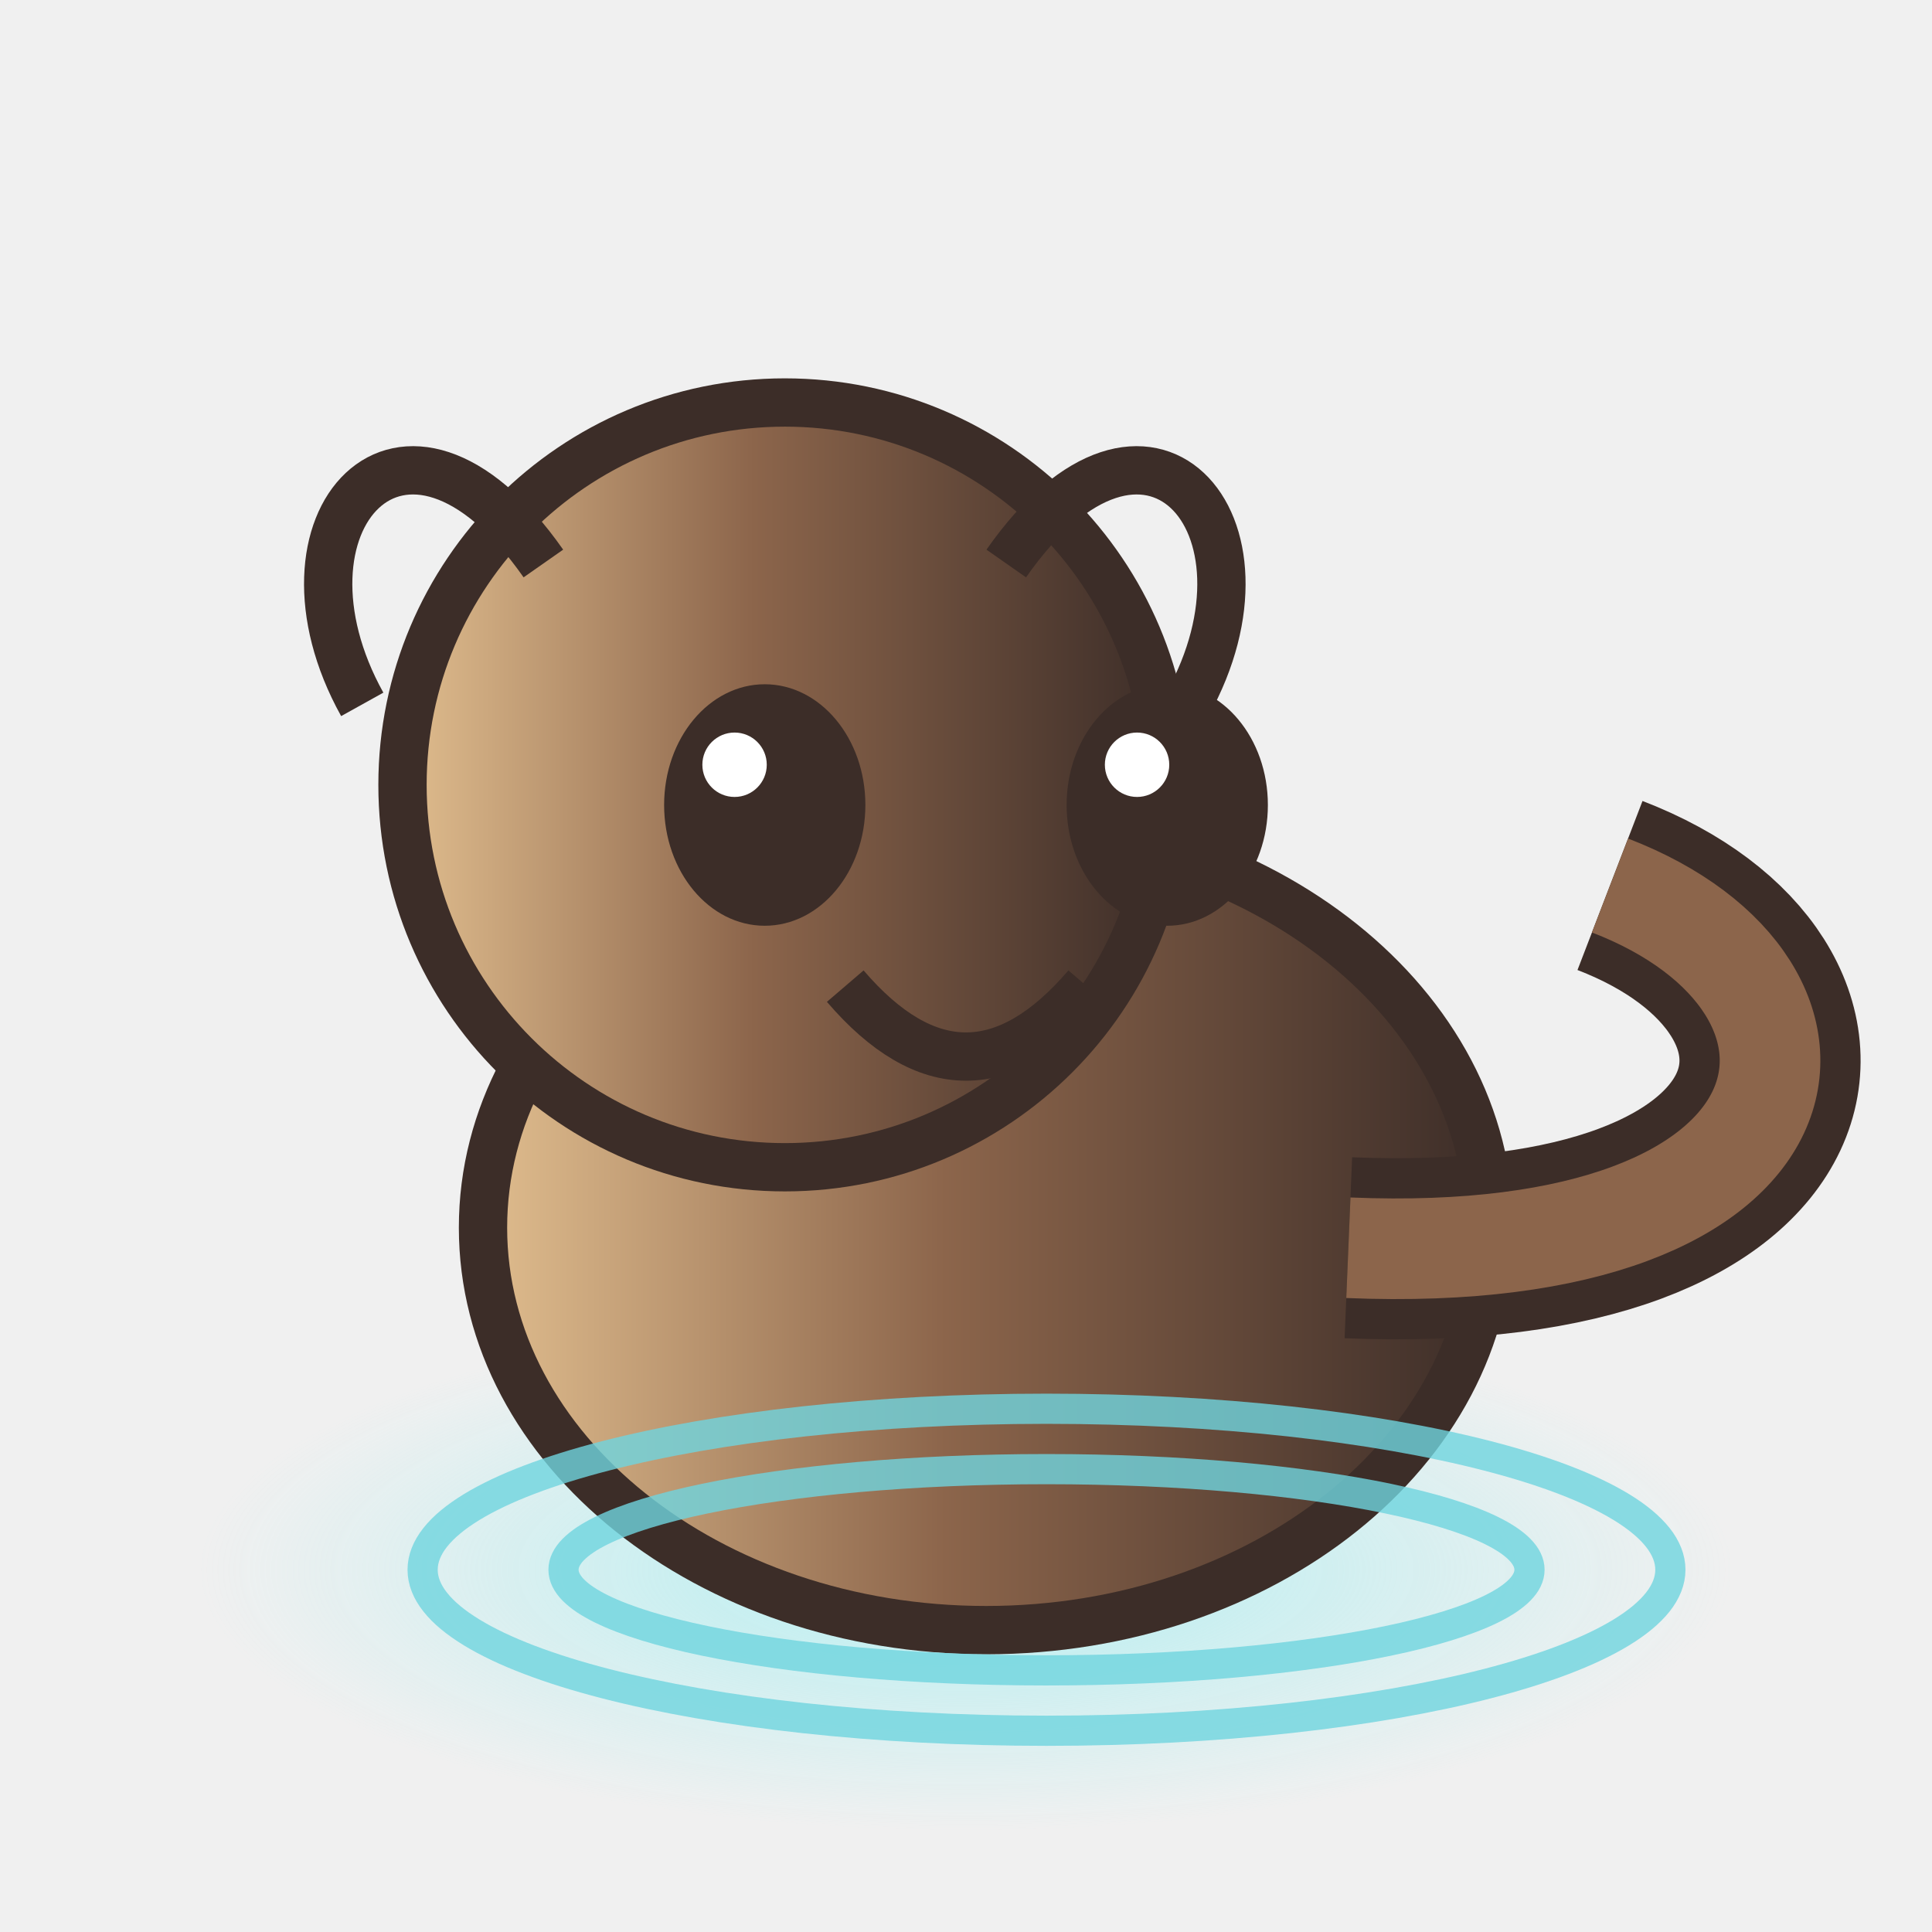
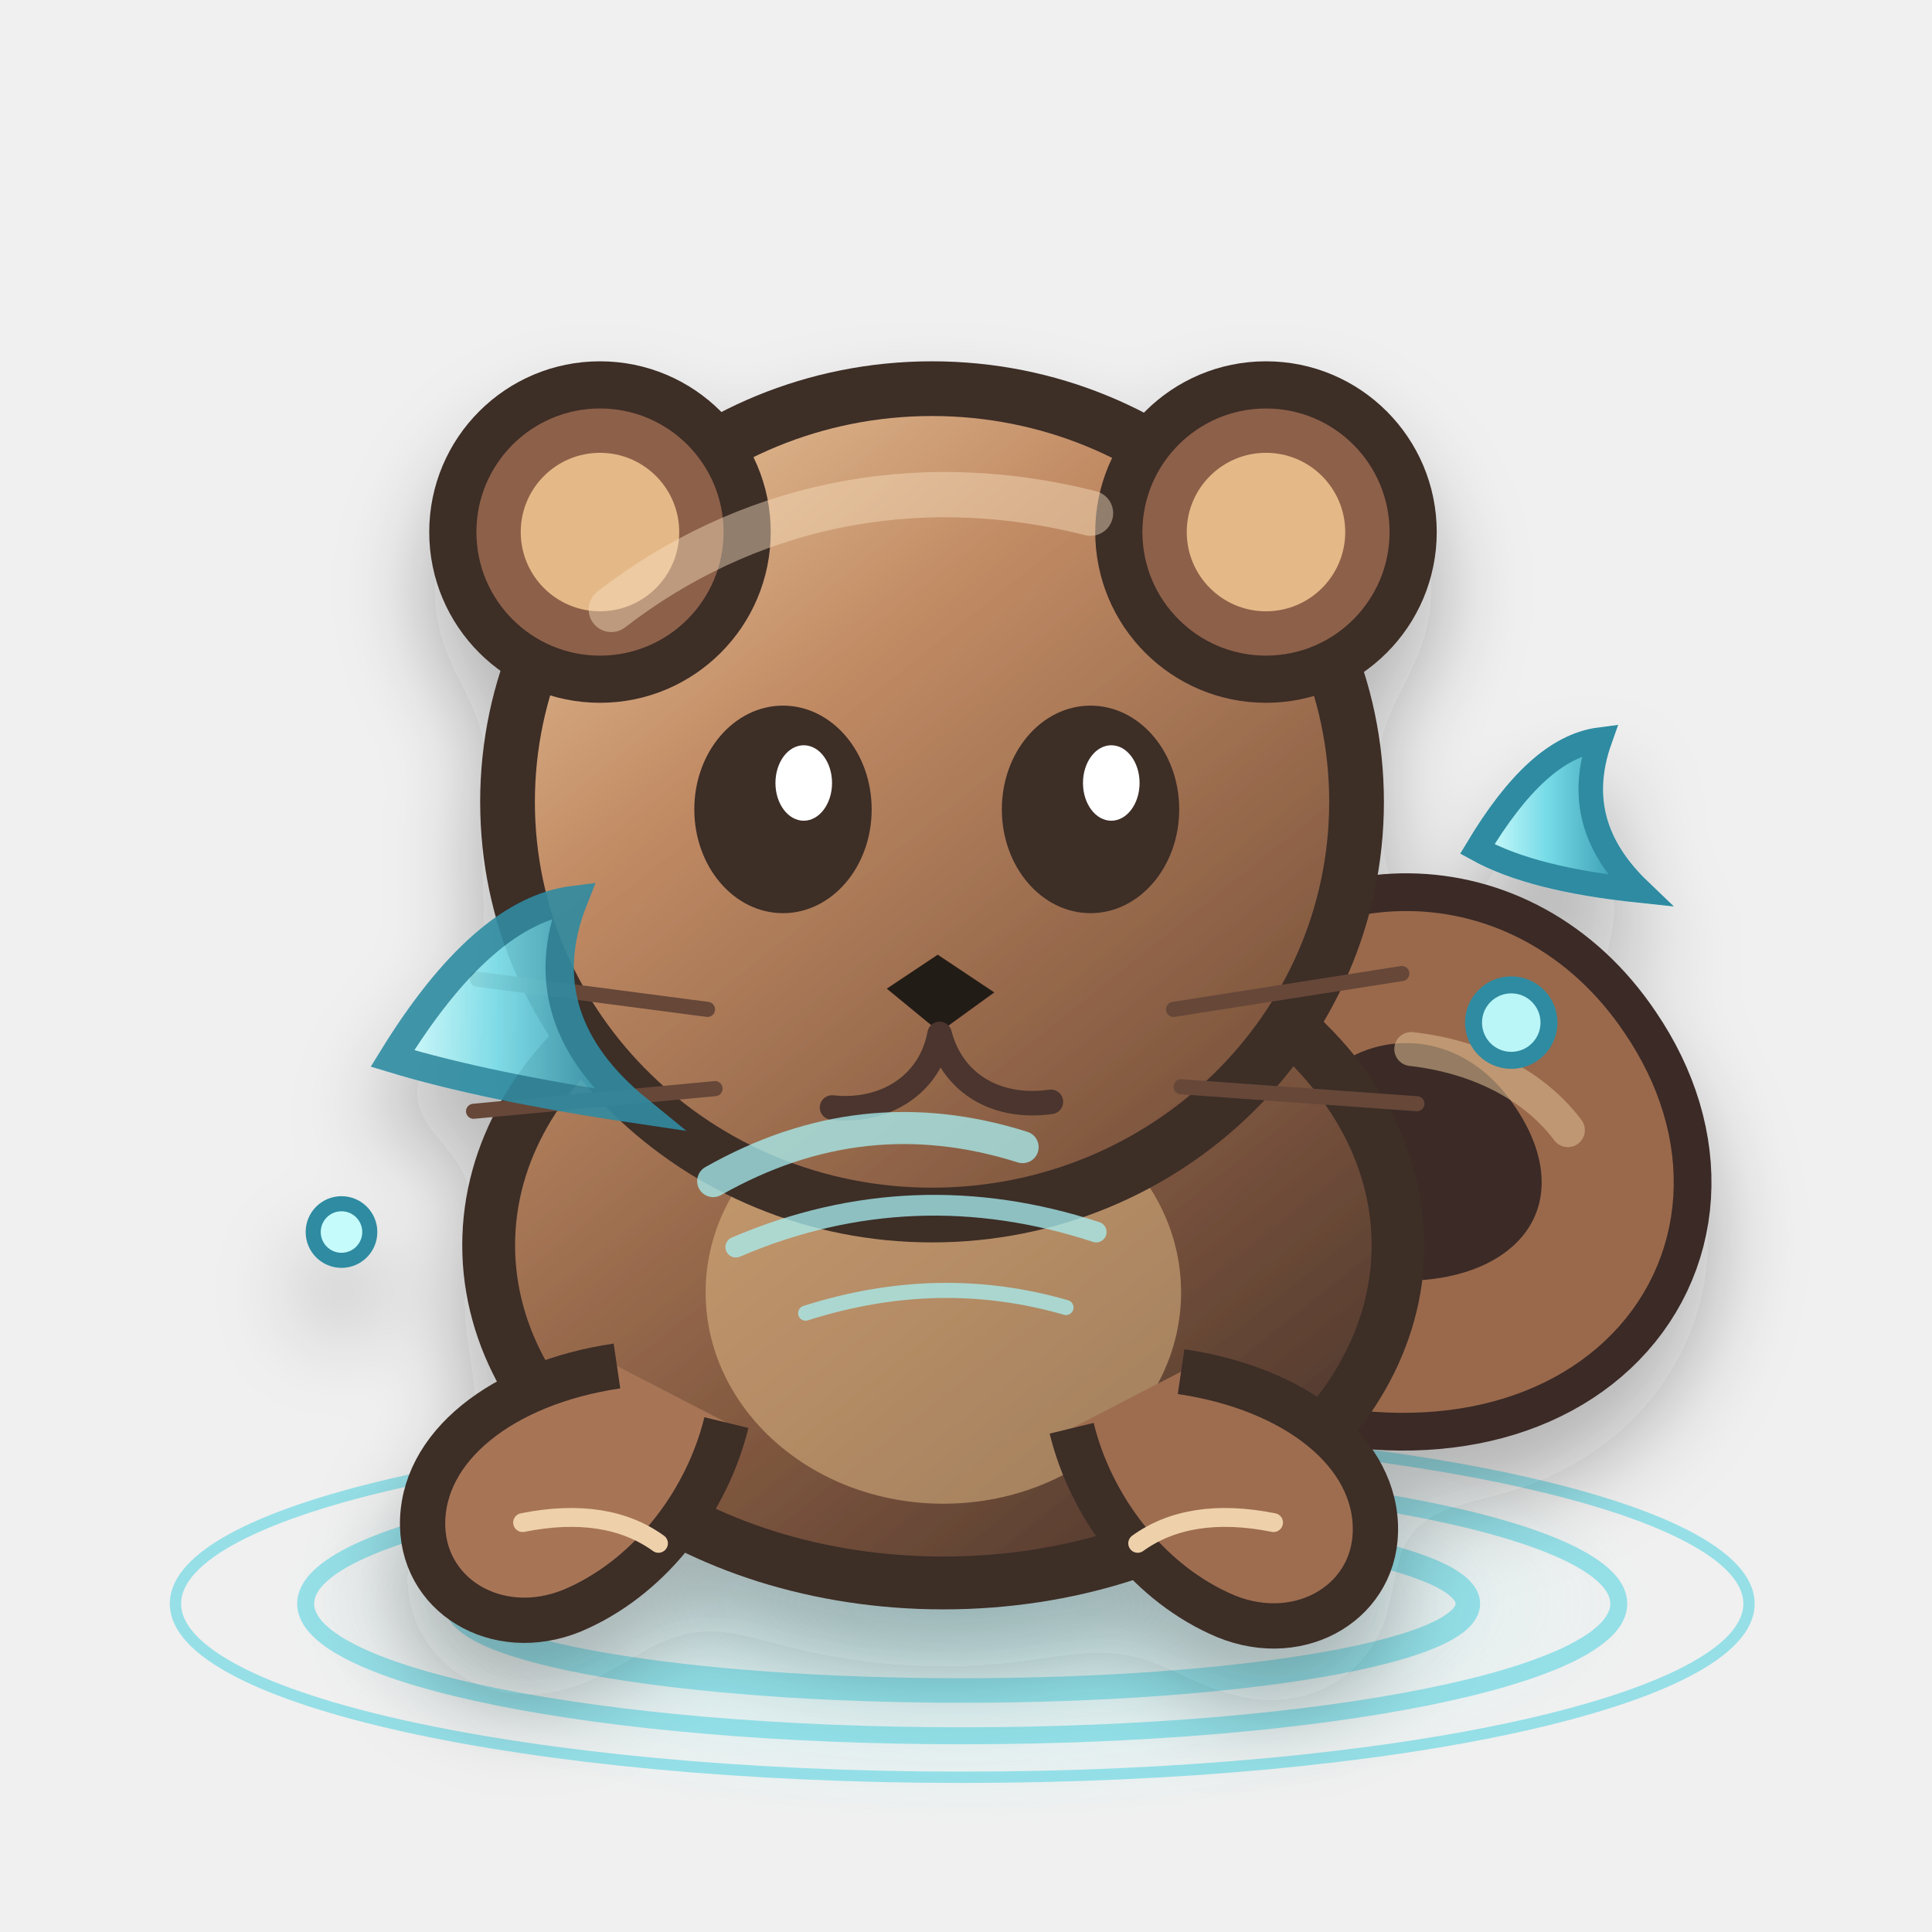
- <svg xmlns="http://www.w3.org/2000/svg" width="1024" height="1024" viewBox="0 0 96 96" role="img" aria-labelledby="title desc" data-looper-id="lokdex:g1:006" data-looper-name="Rippledash Otter">
+ <svg xmlns="http://www.w3.org/2000/svg" width="1024" height="1024" viewBox="0 0 1024 1024" role="img" aria-labelledby="title desc" data-looper-id="lokdex:g1:006" data-looper-name="Rippledash Otter" data-art-version="2">
  <defs>
-     <linearGradient id="body">
-       <stop offset="0" stop-color="#e0bd8e" />
-       <stop offset=".46" stop-color="#8c654b" />
-       <stop offset="1" stop-color="#3c2d28" />
+     <linearGradient id="fur" x1="260" y1="190" x2="770" y2="830" gradientUnits="userSpaceOnUse">
+       <stop stop-color="#f2d3a8" />
+       <stop offset=".3" stop-color="#c18b64" />
+       <stop offset=".65" stop-color="#81583f" />
+       <stop offset="1" stop-color="#3b2b27" />
+     </linearGradient>
+     <linearGradient id="water">
+       <stop stop-color="#d9ffff" />
+       <stop offset=".42" stop-color="#78dce8" />
+       <stop offset="1" stop-color="#2789a2" />
    </linearGradient>
    <radialGradient id="aura">
-       <stop offset="0" stop-color="#87eef2" stop-opacity=".56" />
+       <stop stop-color="#87eef2" stop-opacity=".36" />
      <stop offset="1" stop-color="#87eef2" stop-opacity="0" />
    </radialGradient>
+     <filter id="shadow" x="-30%" y="-30%" width="170%" height="190%">
+       <feDropShadow dx="0" dy="31" stdDeviation="24" flood-color="#1d2427" flood-opacity=".3" />
+     </filter>
  </defs>
-   <ellipse cx="48" cy="78" rx="38" ry="13" fill="url(#aura)" />
-   <ellipse cx="49" cy="61" rx="25" ry="20" fill="url(#body)" stroke="#3c2d28" stroke-width="2.4" />
-   <circle cx="39" cy="39" r="19" fill="url(#body)" stroke="#3c2d28" stroke-width="2.4" />
-   <path d="M27 28c-7-10-14-2-9 7m32-7c7-10 14-2 9 7" fill="none" stroke="#3c2d28" stroke-width="2.4" />
-   <path d="M67 62c24 1 26-13 13-18" fill="none" stroke="#3c2d28" stroke-width="9" />
-   <path d="M67 62c24 1 26-13 13-18" fill="none" stroke="#8c654b" stroke-width="5" />
-   <ellipse cx="38" cy="40" rx="5" ry="6" fill="#3c2d28" />
-   <ellipse cx="58" cy="40" rx="5" ry="6" fill="#3c2d28" />
-   <circle cx="36.5" cy="38" r="1.6" fill="#fff" />
-   <circle cx="56.5" cy="38" r="1.6" fill="#fff" />
-   <path d="M42 49q6 7 12 0" fill="none" stroke="#3c2d28" stroke-width="2.4" />
-   <g fill="none" stroke="#6fd4df" stroke-width="1.5" opacity=".8">
-     <ellipse cx="52" cy="78" rx="24" ry="5" />
-     <ellipse cx="52" cy="78" rx="31" ry="8" />
+   <ellipse cx="512" cy="850" rx="364" ry="116" fill="url(#aura)" />
+   <g id="ripples" fill="none" stroke="#73d8e3" opacity=".72">
+     <ellipse cx="510" cy="850" rx="268" ry="46" stroke-width="13" />
+     <ellipse cx="510" cy="850" rx="348" ry="70" stroke-width="9" />
+     <ellipse cx="510" cy="850" rx="417" ry="92" stroke-width="6" />
+   </g>
+   <g id="character" filter="url(#shadow)">
+     <g id="tail">
+       <path d="M669 700c143 50 223-45 163-133-45-67-128-61-165-9 58-25 111 20 91 67-15 35-57 45-102 30" fill="none" stroke="#3b2b27" stroke-width="110" stroke-linecap="round" />
+       <path d="M669 700c143 50 223-45 163-133-45-67-128-61-165-9" fill="none" stroke="#9a694c" stroke-width="70" stroke-linecap="round" />
+       <path d="M748 556c35 4 65 19 83 43" fill="none" stroke="#dfbd91" stroke-width="18" stroke-linecap="round" opacity=".55" />
+     </g>
+     <ellipse cx="500" cy="660" rx="241" ry="179" fill="url(#fur)" stroke="#3c2d28" stroke-width="28" />
+     <ellipse cx="500" cy="685" rx="126" ry="112" fill="#e5bc88" opacity=".52" />
+     <g id="paws">
+       <path d="M327 724c-61 9-104 43-103 85 1 39 43 62 83 43 39-18 68-57 78-98" fill="#a77556" stroke="#3c2d28" stroke-width="24" />
+       <path d="M626 727c61 9 104 43 103 85-1 39-43 62-83 43-39-18-68-57-78-98" fill="#9e6d50" stroke="#3c2d28" stroke-width="24" />
+       <path d="M277 807c30-6 54-2 72 11m326-11c-30-6-54-2-72 11" fill="none" stroke="#eed1ab" stroke-width="10" stroke-linecap="round" />
+     </g>
+     <g id="head">
+       <ellipse cx="494" cy="425" rx="225" ry="219" fill="url(#fur)" stroke="#3c2d28" stroke-width="29" />
+       <circle cx="318" cy="282" r="78" fill="#8d6048" stroke="#3c2d28" stroke-width="25" />
+       <circle cx="671" cy="282" r="78" fill="#8d6048" stroke="#3c2d28" stroke-width="25" />
+       <circle cx="318" cy="282" r="42" fill="#e5b888" />
+       <circle cx="671" cy="282" r="42" fill="#e5b888" />
+       <path d="M324 323c70-54 159-75 254-51" fill="none" stroke="#f7dfbd" stroke-width="24" stroke-linecap="round" opacity=".46" />
+     </g>
+     <g id="face">
+       <ellipse cx="415" cy="429" rx="47" ry="55" fill="#3c2d28" />
+       <ellipse cx="578" cy="429" rx="47" ry="55" fill="#3c2d28" />
+       <ellipse cx="426" cy="415" rx="15" ry="20" fill="#fff" />
+       <ellipse cx="589" cy="415" rx="15" ry="20" fill="#fff" />
+       <path d="m497 506-27 18 28 23 29-21Z" fill="#241a18" />
+       <path d="M498 548c-5 27-29 42-57 39m57-39c7 27 31 40 59 36" fill="none" stroke="#4b352f" stroke-width="13" stroke-linecap="round" />
+       <path d="M375 535 253 519m126 58-128 12m371-54 121-19m-117 60 125 9" fill="none" stroke="#664739" stroke-width="8" stroke-linecap="round" />
+     </g>
+     <g id="water-marks" fill="none" stroke="#a8eef0" stroke-linecap="round" opacity=".76">
+       <path d="M378 626c53-30 107-36 164-18" stroke-width="17" />
+       <path d="M390 661c63-27 127-29 191-8" stroke-width="11" />
+       <path d="M427 696c47-15 93-16 138-3" stroke-width="8" />
+     </g>
+     <g id="splash">
+       <path d="M208 561c32-52 64-80 96-84-17 43-4 80 34 111-54-8-97-17-130-27Z" fill="url(#water)" stroke="#2f8ba1" stroke-width="15" opacity=".9" />
+       <path d="M783 450c21-35 42-55 65-58-11 31-3 57 21 80-38-4-66-11-86-22Z" fill="url(#water)" stroke="#2f8ba1" stroke-width="13" />
+       <circle cx="801" cy="542" r="20" fill="#baf5f7" stroke="#2f8ba1" stroke-width="9" />
+       <circle cx="181" cy="653" r="15" fill="#c6fbfc" stroke="#2f8ba1" stroke-width="8" />
+     </g>
  </g>
</svg>
